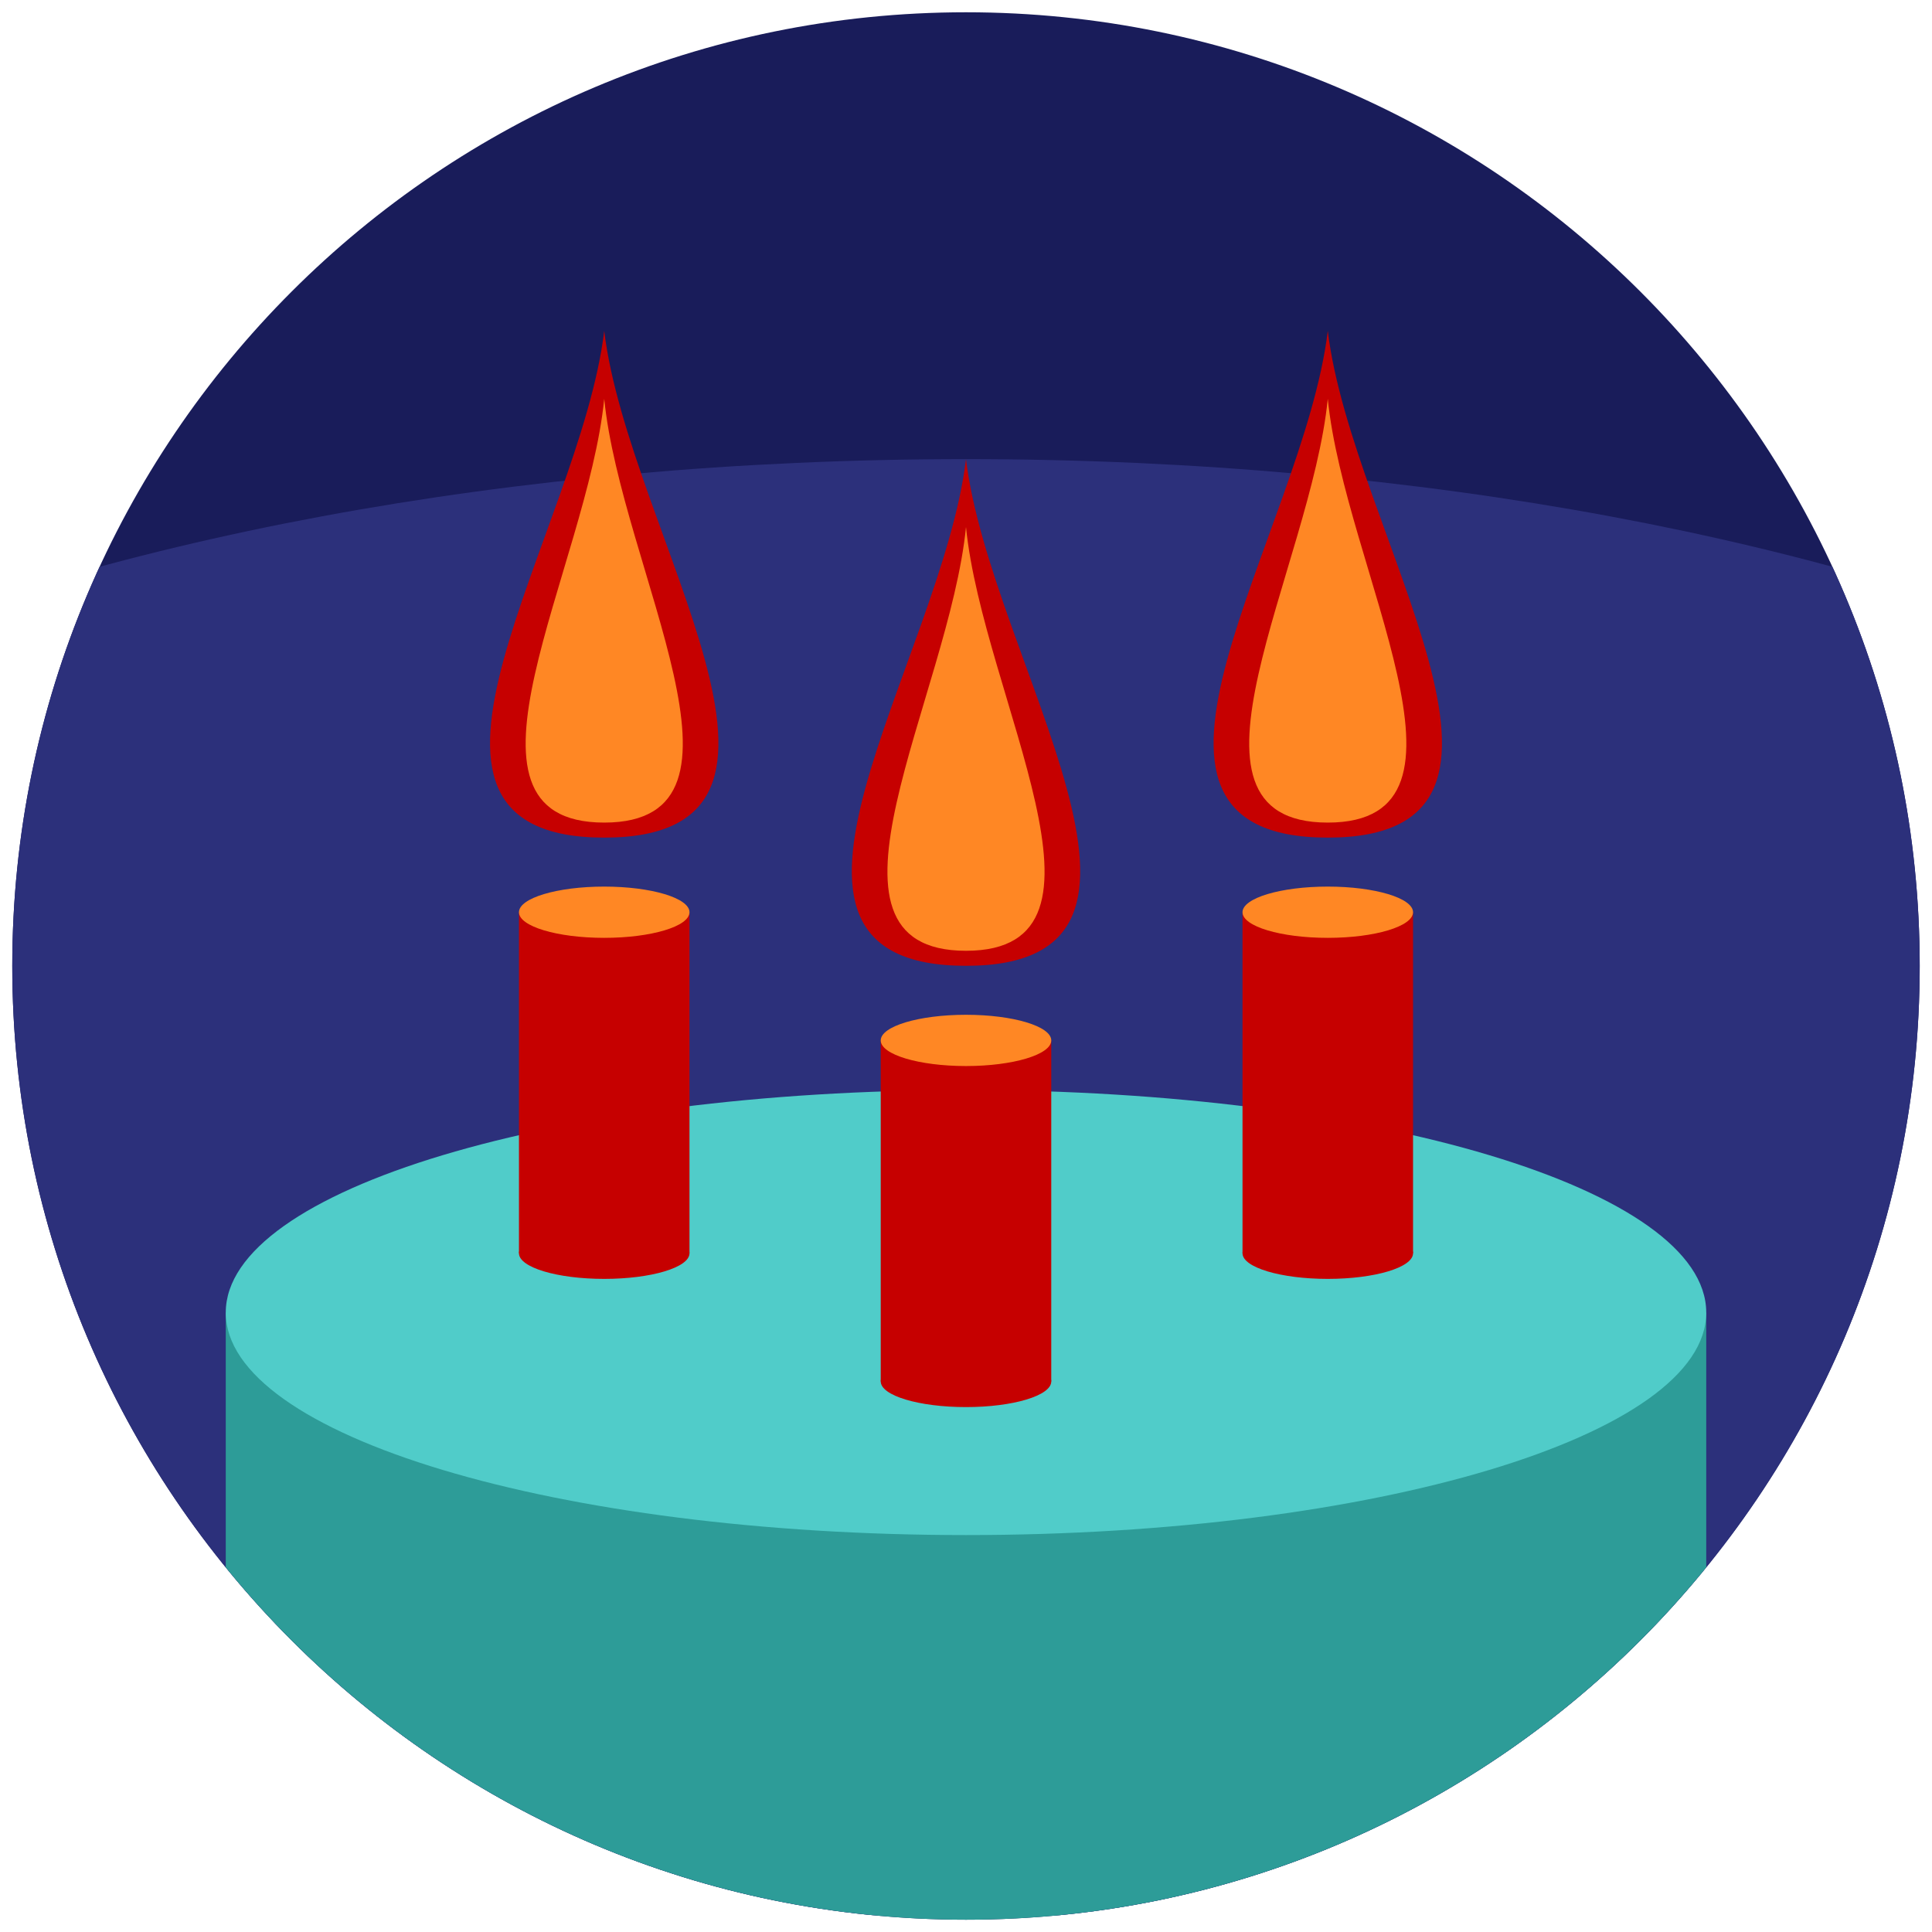
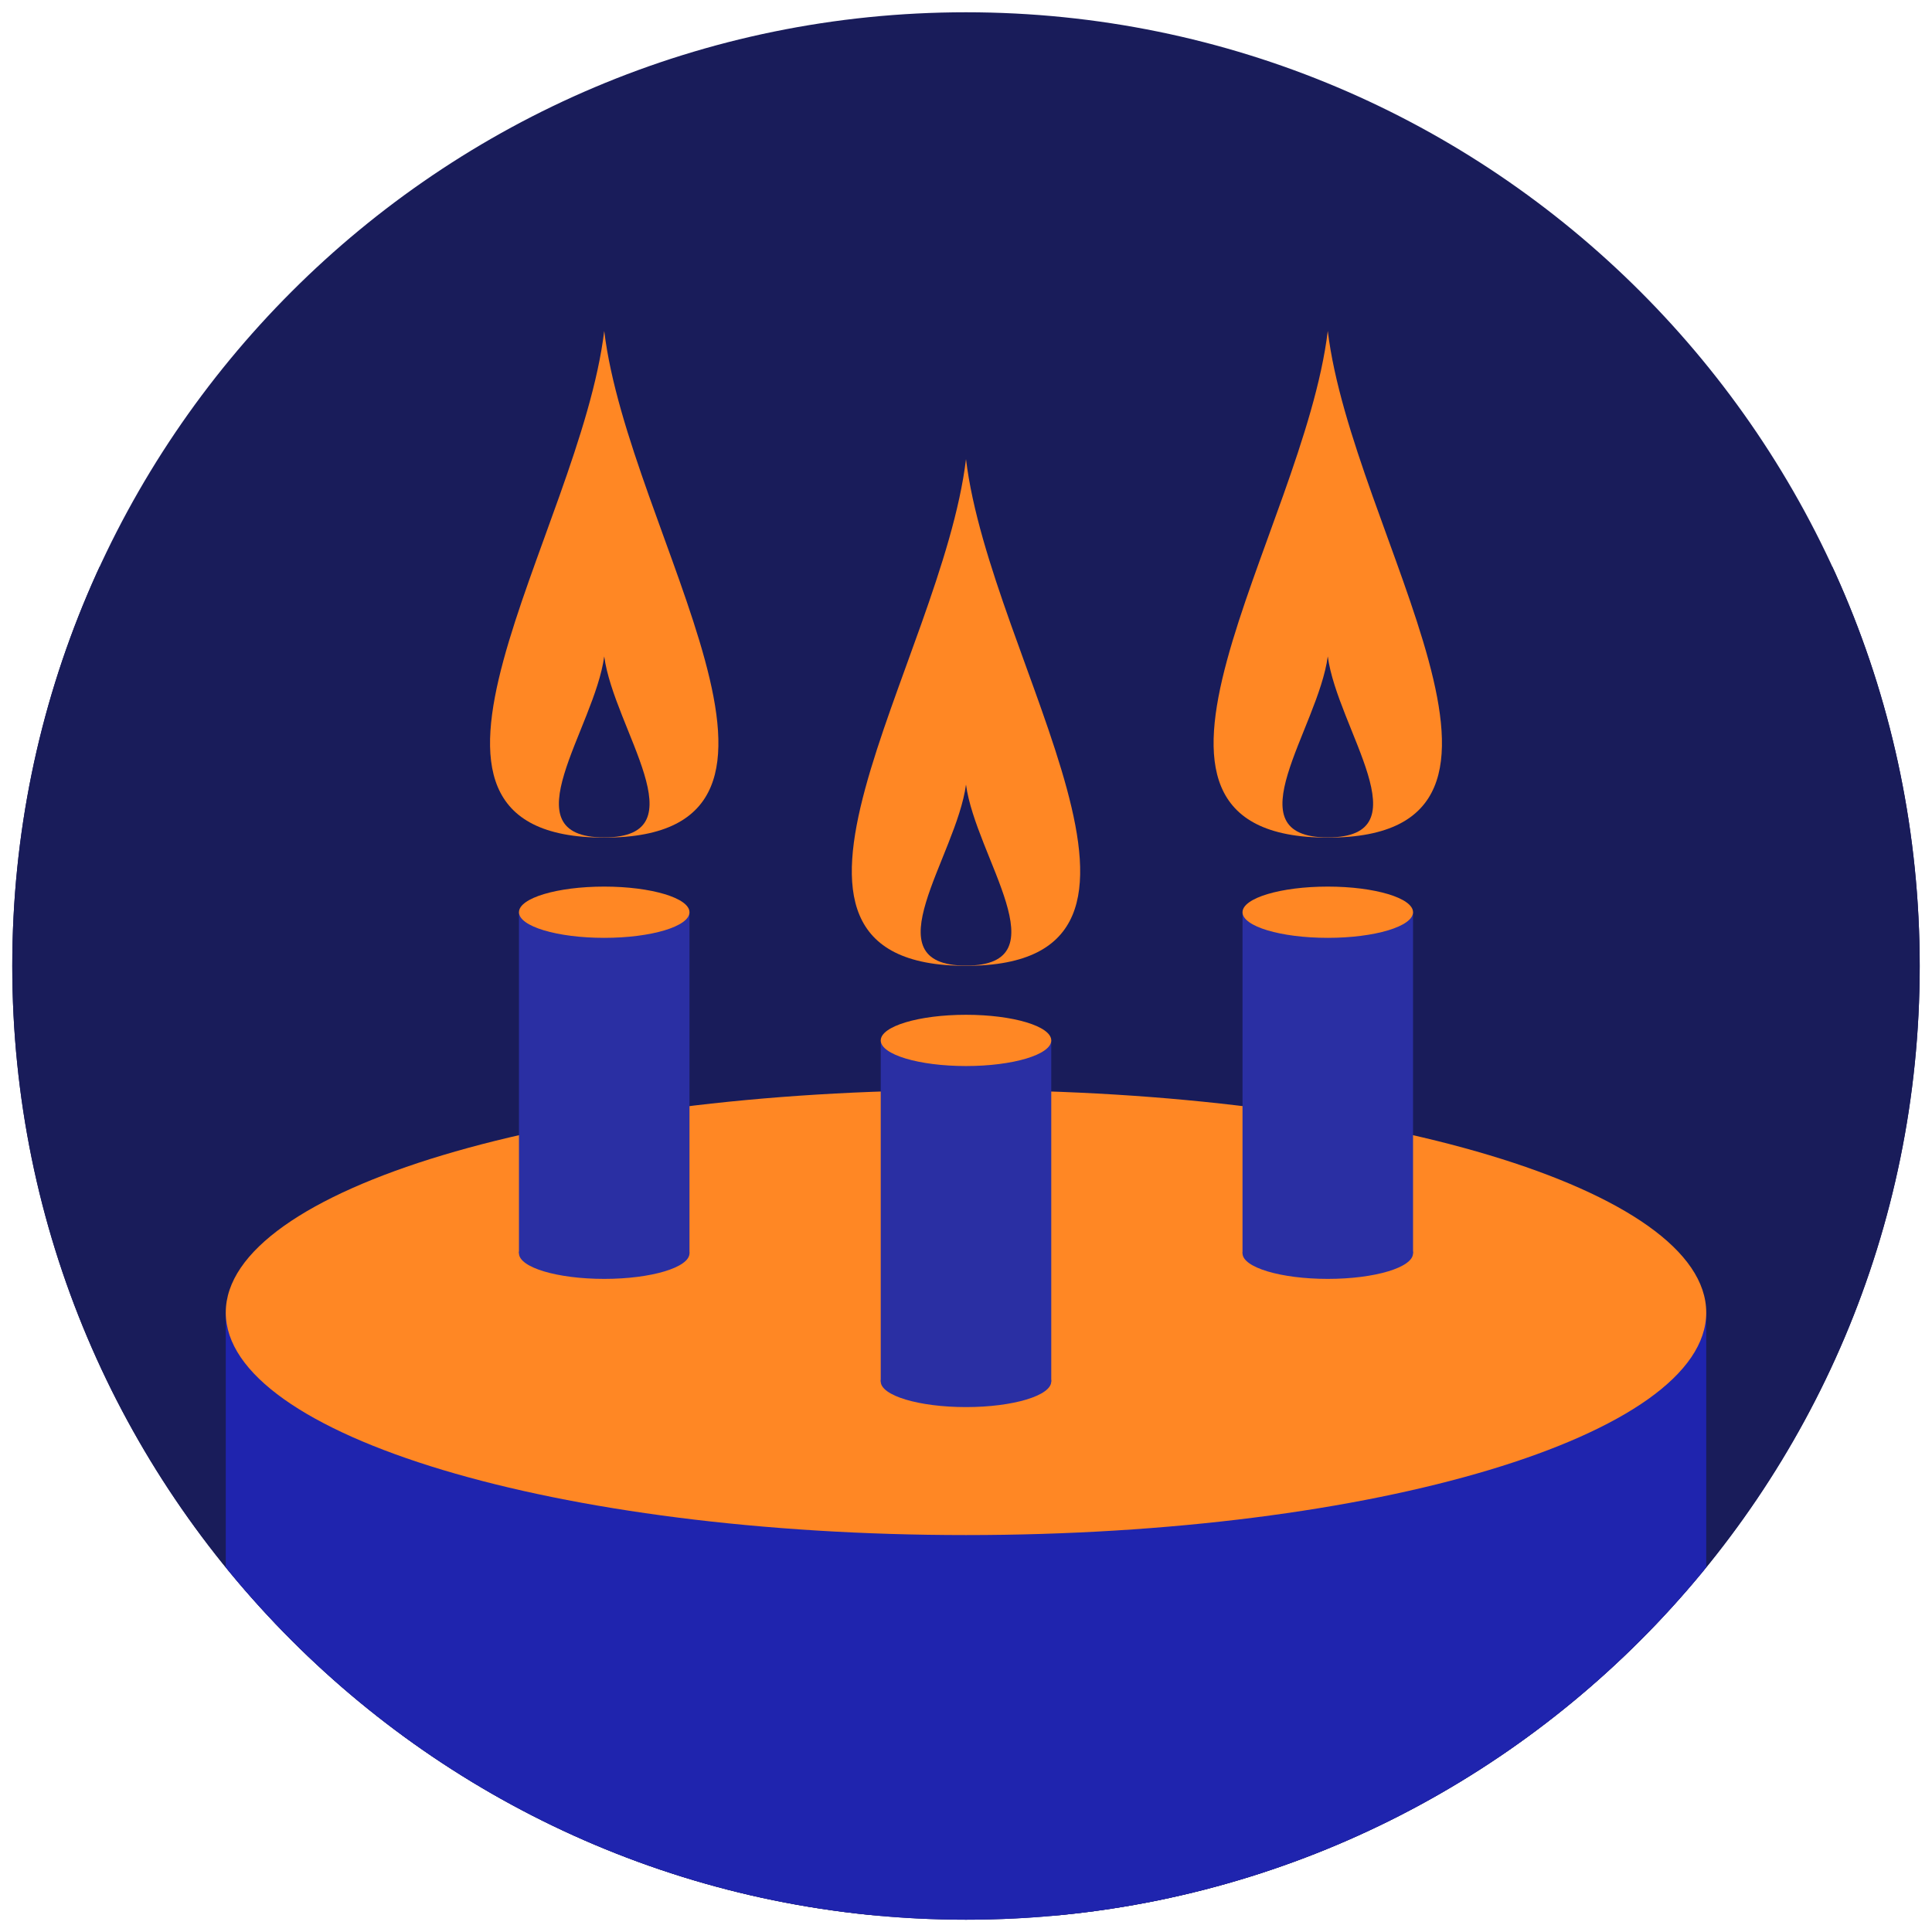
<svg xmlns="http://www.w3.org/2000/svg" xmlns:xlink="http://www.w3.org/1999/xlink" width="128px" height="128px" viewBox="0 0 128 128" version="1.1" id="svg2">
  <description id="description6">Created with Sketch.</description>
+   <path style="fill:#191c5a;fill-opacity:1;fill-rule:evenodd;stroke:none" id="path2991-2" d="m 192.542,128.271 a 63.186,63.186 0 1 1 -126.373,0 63.186,63.186 0 1 1 126.373,0 z" transform="matrix(0.5569202,0,0,1,95.93887,-72.3721)" />
  <defs id="defs8">
    <linearGradient id="linearGradient3761">
      <stop style="stop-color:#4e748b;stop-opacity:1;" offset="0" id="stop3763" />
      <stop style="stop-color:#393e3f;stop-opacity:1;" offset="1" id="stop3765" />
    </linearGradient>
    <clipPath clipPathUnits="userSpaceOnUse" id="clipPath3905">
      <path transform="translate(-65.35593,-64.27118)" d="m 192.542,128.271 a 63.186,63.186 0 1 1 -126.373,0 63.186,63.186 0 1 1 126.373,0 z" id="path3907" style="opacity:0.462;fill:#204a87;fill-opacity:1;fill-rule:evenodd;stroke:none" />
    </clipPath>
  </defs>
  <path style="fill:#191c5a;fill-opacity:1;fill-rule:evenodd;stroke:none" id="path2991" d="m 192.542,128.271 a 63.186,63.186 0 1 1 -126.373,0 63.186,63.186 0 1 1 126.373,0 z" transform="translate(-65.35593,-64.27118)" />
  <g id="Page-1" transform="matrix(0.9,0,0,0.9,6.4,6.4)" style="fill:none;stroke:none" />
  <g id="g3899" clip-path="url(#clipPath3905)" style="fill:#babdb6">
-     <path d="M 119.721,96 A 55.721,24.88 0 1 1 8.279,96 55.721,24.88 0 1 1 119.721,96 z" id="path4177" style="color:#000000;fill:#2c307b;fill-opacity:1;fill-rule:evenodd;stroke:none;stroke-width:0.353;marker:none;visibility:visible;display:inline;overflow:visible;enable-background:accumulate" transform="matrix(1.968272,0,0,1.940185,-61.96939,-107.5672)" clip-path="none" />
-     <rect y="86.96" x="14.957" height="49.665" width="98.086" id="rect3895" style="color:#000000;fill:#2d9c98;fill-opacity:1;fill-rule:evenodd;stroke:none;stroke-width:0.255;marker:none;visibility:visible;display:inline;overflow:visible;enable-background:accumulate" />
-     <path clip-path="none" transform="matrix(0.8801514,0,0,0.5925147,7.670311,30.07906)" style="color:#000000;fill:#50ccc9;fill-opacity:1;fill-rule:evenodd;stroke:none;stroke-width:0.353;marker:none;visibility:visible;display:inline;overflow:visible;enable-background:accumulate" id="path3787" d="M 119.721,96 A 55.721,24.88 0 1 1 8.279,96 55.721,24.88 0 1 1 119.721,96 z" />
+     <path d="M 119.721,96 A 55.721,24.88 0 1 1 8.279,96 55.721,24.88 0 1 1 119.721,96 z" id="path4177" style="color:#000000;fill:#191c5a;fill-opacity:1;fill-rule:evenodd;stroke:none;stroke-width:0.353;marker:none;visibility:visible;display:inline;overflow:visible;enable-background:accumulate" transform="matrix(1.968272,0,0,1.940185,-61.96939,-107.5672)" clip-path="none" />
+     <rect y="86.96" x="14.957" height="49.665" width="98.086" id="rect3895" style="color:#000000;fill:#1f24ae;fill-opacity:1;fill-rule:evenodd;stroke:none;stroke-width:2.164;marker:none;visibility:visible;display:inline;overflow:visible;enable-background:accumulate;opacity:1" />
+     <path clip-path="none" transform="matrix(0.8801514,0,0,0.5925147,7.670311,30.07906)" style="color:#000000;fill:#ff8724;fill-opacity:1;fill-rule:nonzero;stroke:none;stroke-width:1.385;marker:none;visibility:visible;display:inline;overflow:visible;enable-background:accumulate" id="path3787" d="M 119.721,96 A 55.721,24.88 0 1 1 8.279,96 55.721,24.88 0 1 1 119.721,96 z" />
  </g>
  <use x="0" y="0" xlink:href="#g3829" id="use3834" transform="matrix(0.7060884,0,0,0.7060884,-78.59145,15.2474)" width="128" height="128" />
  <g id="g3829">
-     <g id="g4030" style="color:#000000;fill:#c60000;fill-opacity:1;fill-rule:nonzero;stroke:none;marker:none;visibility:visible;display:inline;overflow:visible;enable-background:accumulate;stroke-width:1">
-       <path id="rect3794" d="m 160,64 16,0 0,32 -16,0 z" style="color:#000000;fill:#c60000;fill-opacity:1;fill-rule:nonzero;stroke:none;stroke-width:1;marker:none;visibility:visible;display:inline;overflow:visible;enable-background:accumulate" />
-       <path clip-path="none" transform="matrix(0.1435725,0,0,0.09665251,158.8114,86.72136)" style="color:#000000;fill:#c60000;fill-opacity:1;fill-rule:nonzero;stroke:none;stroke-width:8.489;marker:none;visibility:visible;display:inline;overflow:visible;enable-background:accumulate" id="path3827" d="m 119.721,96 c 0,13.741 -24.947,24.88 -55.721,24.88 C 33.226,120.88 8.279,109.741 8.279,96 8.279,82.259 33.226,71.12 64,71.12 c 30.774,0 55.721,11.139 55.721,24.88 z" />
+     <g id="g4030" style="color:#000000;fill:#2a2fa3;fill-opacity:1;fill-rule:evenodd;stroke:none;marker:none;visibility:visible;display:inline;overflow:visible;enable-background:accumulate;stroke-width:0.255">
+       <path id="rect3794" d="m 160,64 16,0 0,32 -16,0 z" style="color:#000000;fill:#2a2fa3;fill-opacity:1;fill-rule:evenodd;stroke:none;stroke-width:0.255;marker:none;visibility:visible;display:inline;overflow:visible;enable-background:accumulate" />
+       <path clip-path="none" transform="matrix(0.1435725,0,0,0.09665251,158.8114,86.72136)" style="color:#000000;fill:#2a2fa3;fill-opacity:1;fill-rule:evenodd;stroke:none;stroke-width:2.164;marker:none;visibility:visible;display:inline;overflow:visible;enable-background:accumulate" id="path3827" d="m 119.721,96 c 0,13.741 -24.947,24.88 -55.721,24.88 C 33.226,120.88 8.279,109.741 8.279,96 8.279,82.259 33.226,71.12 64,71.12 c 30.774,0 55.721,11.139 55.721,24.88 z" />
    </g>
-     <path clip-path="none" transform="matrix(0.1435725,0,0,0.09665251,158.8114,54.72136)" style="color:#000000;fill:#ff8724;fill-opacity:1;fill-rule:nonzero;stroke:none;stroke-width:0.353;marker:none;visibility:visible;display:inline;overflow:visible;enable-background:accumulate" id="path3787-0" d="m 119.721,96 c 0,13.741 -24.947,24.88 -55.721,24.88 C 33.226,120.88 8.279,109.741 8.279,96 8.279,82.259 33.226,71.12 64,71.12 c 30.774,0 55.721,11.139 55.721,24.88 z" />
-     <path style="color:#000000;fill:#c60000;fill-opacity:1;fill-rule:nonzero;stroke:none;marker:none;visibility:visible;display:inline;overflow:visible;enable-background:accumulate" d="M 168,9.458 C 165.708,28.475 145.083,57 168,57 c 22.917,0 2.292,-28.525 0,-47.542 z" id="path3849-5" />
-     <path id="path3909" d="m 168,15.825 c -1.577,15.906 -15.768,39.765 0,39.765 15.768,0 1.577,-23.859 0,-39.765 z" style="fill:#ff8724;fill-opacity:1;stroke:none" />
+     <path clip-path="none" transform="matrix(0.1435725,0,0,0.09665251,158.8114,54.72136)" style="color:#000000;fill:#ff8724;fill-opacity:1;fill-rule:nonzero;stroke:none;stroke-width:8.489;marker:none;visibility:visible;display:inline;overflow:visible;enable-background:accumulate" id="path3787-0" d="m 119.721,96 c 0,13.741 -24.947,24.88 -55.721,24.88 C 33.226,120.88 8.279,109.741 8.279,96 8.279,82.259 33.226,71.12 64,71.12 c 30.774,0 55.721,11.139 55.721,24.88 z" />
+     <path style="color:#000000;fill:#ff8724;fill-opacity:1;fill-rule:nonzero;stroke:none;marker:none;visibility:visible;display:inline;overflow:visible;enable-background:accumulate" d="M 168,9.458 C 165.708,28.475 145.083,57 168,57 c 22.917,0 2.292,-28.525 0,-47.542 z" id="path3849-5" />
+     <path id="path3909" d="m 168,39.994 c -0.91,6.794 -9.097,16.986 0,16.986 9.097,0 0.91,-10.191 0,-16.986 z" style="color:#000000;fill:#191c5a;fill-opacity:1;fill-rule:evenodd;stroke:none;marker:none;visibility:visible;display:inline;overflow:visible;enable-background:accumulate" />
  </g>
  <use height="128" width="128" transform="matrix(0.7060884,0,0,0.7060884,-54.62286,23.74069)" id="use3838" xlink:href="#g3829" y="0" x="0" />
  <use x="0" y="0" xlink:href="#g3829" id="use3840" transform="matrix(0.7060884,0,0,0.7060884,-30.65426,15.2474)" width="128" height="128" />
</svg>
